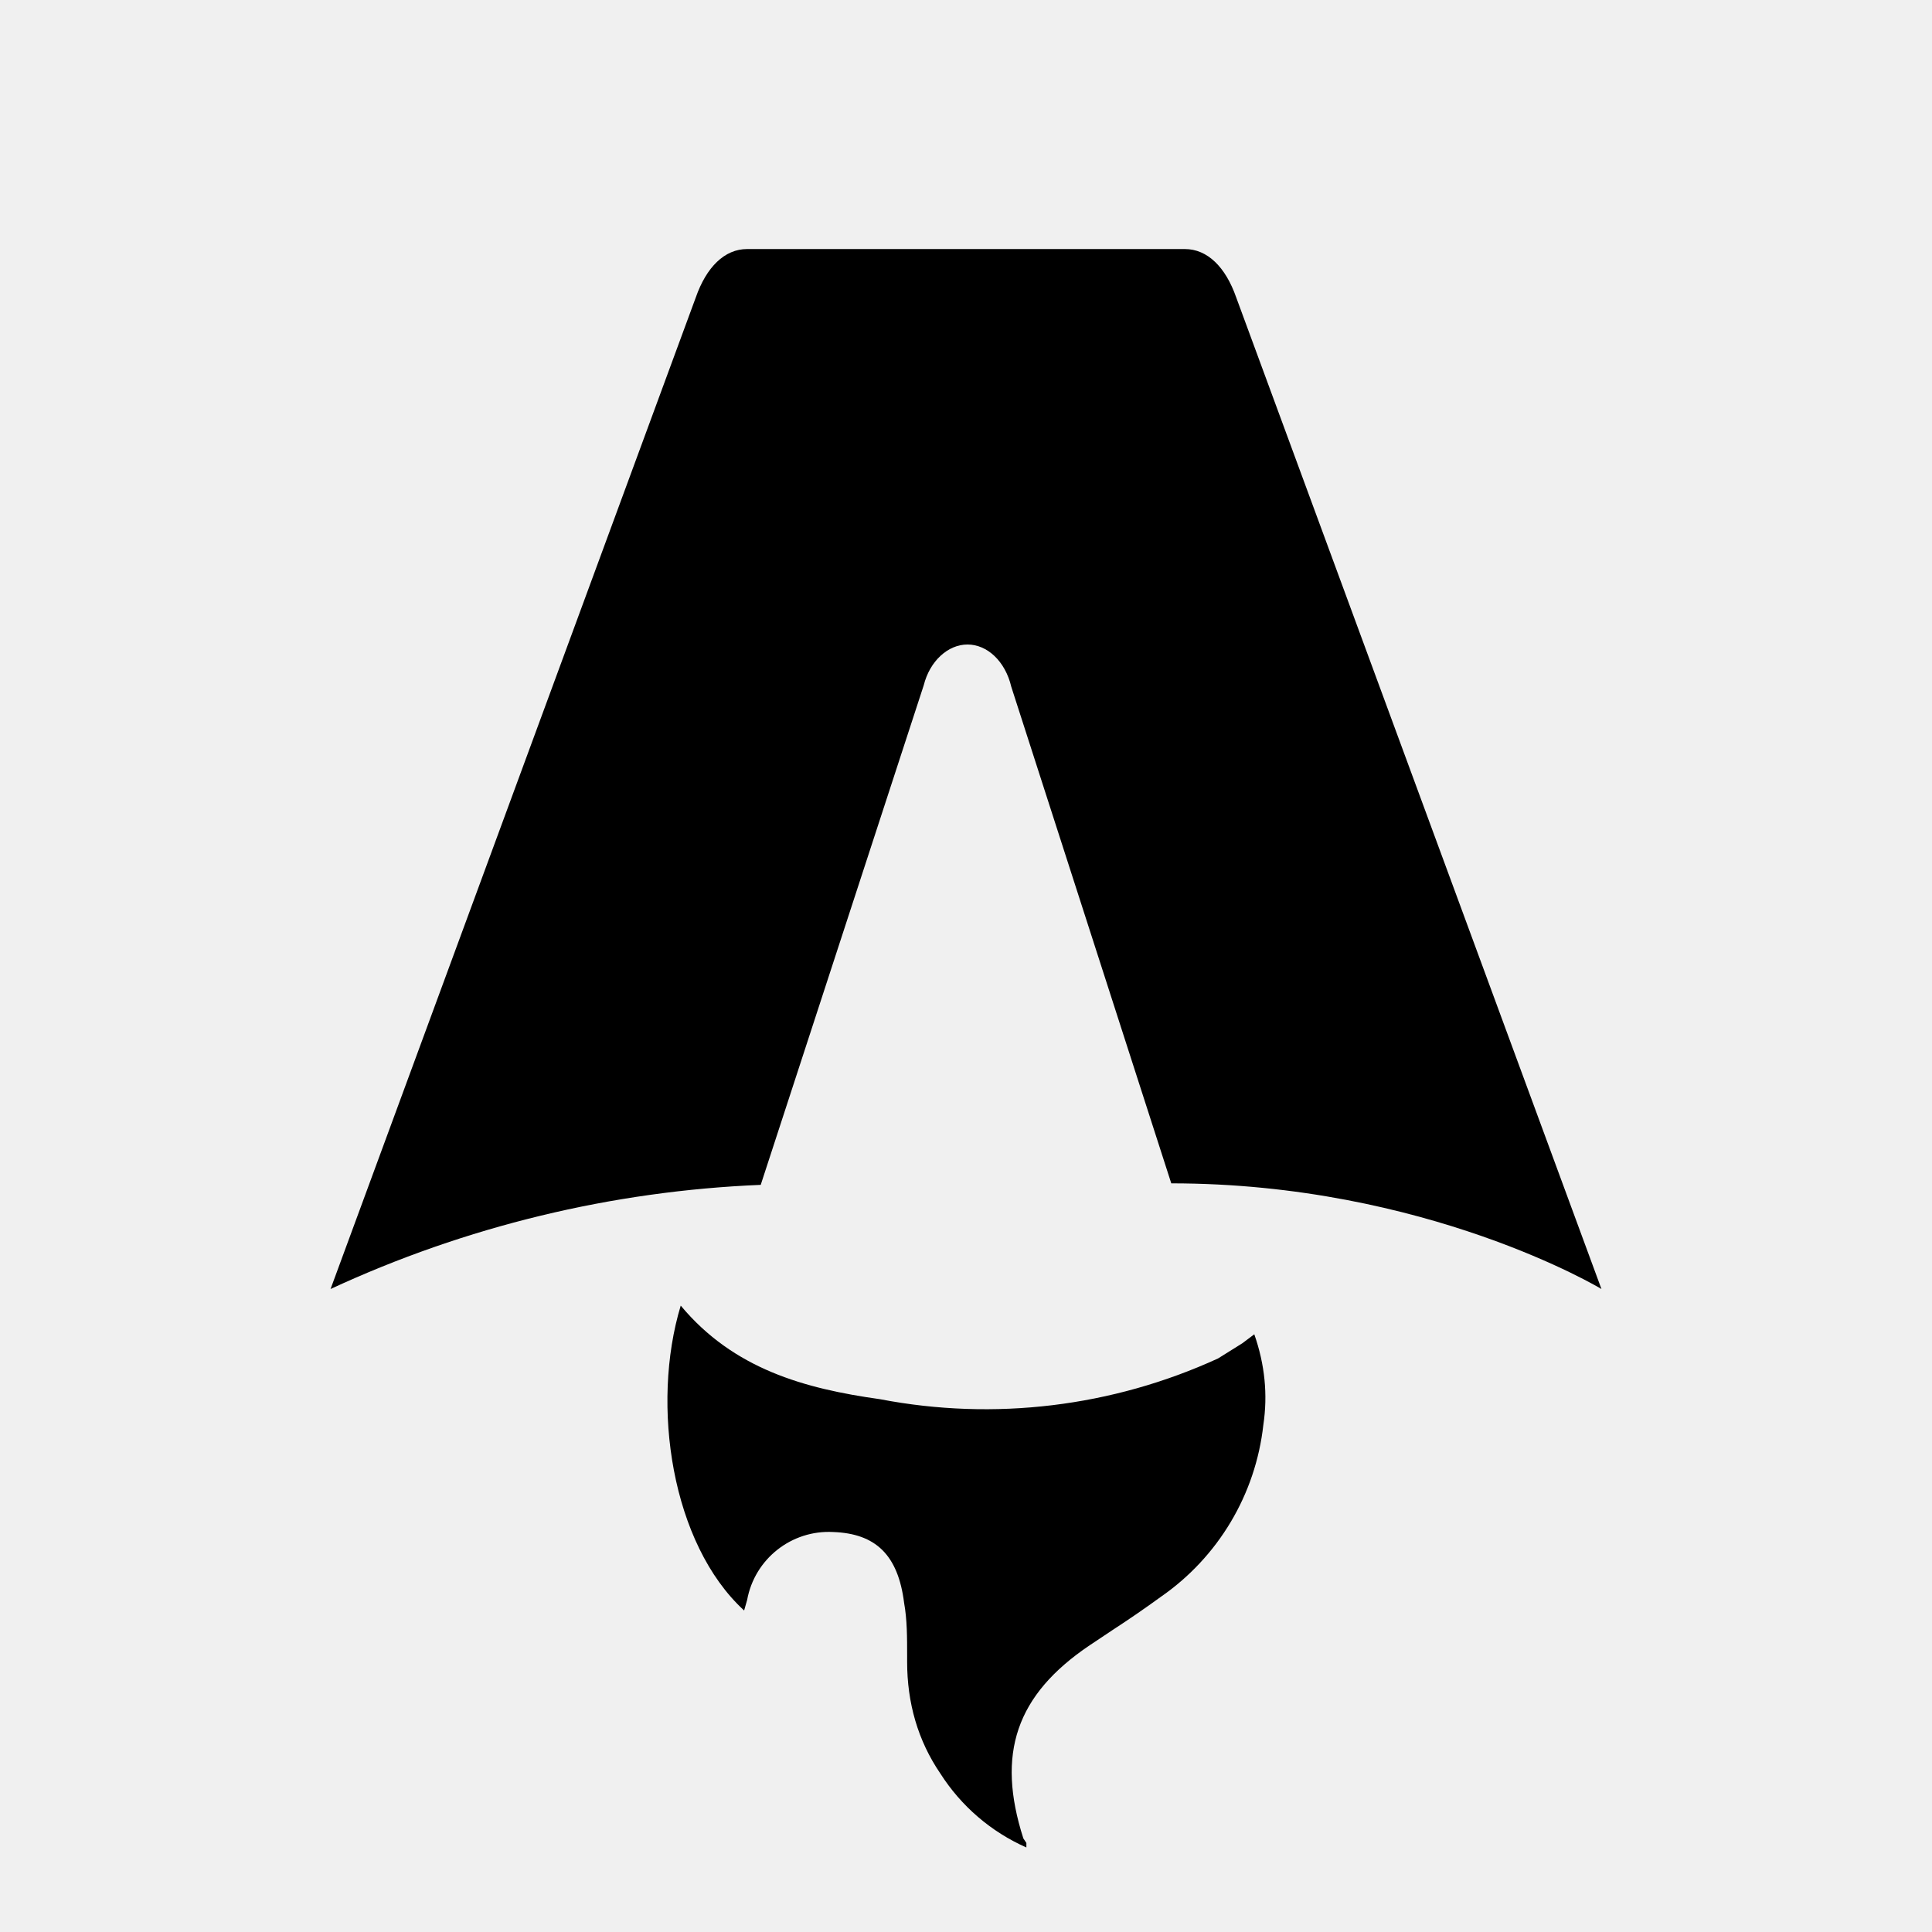
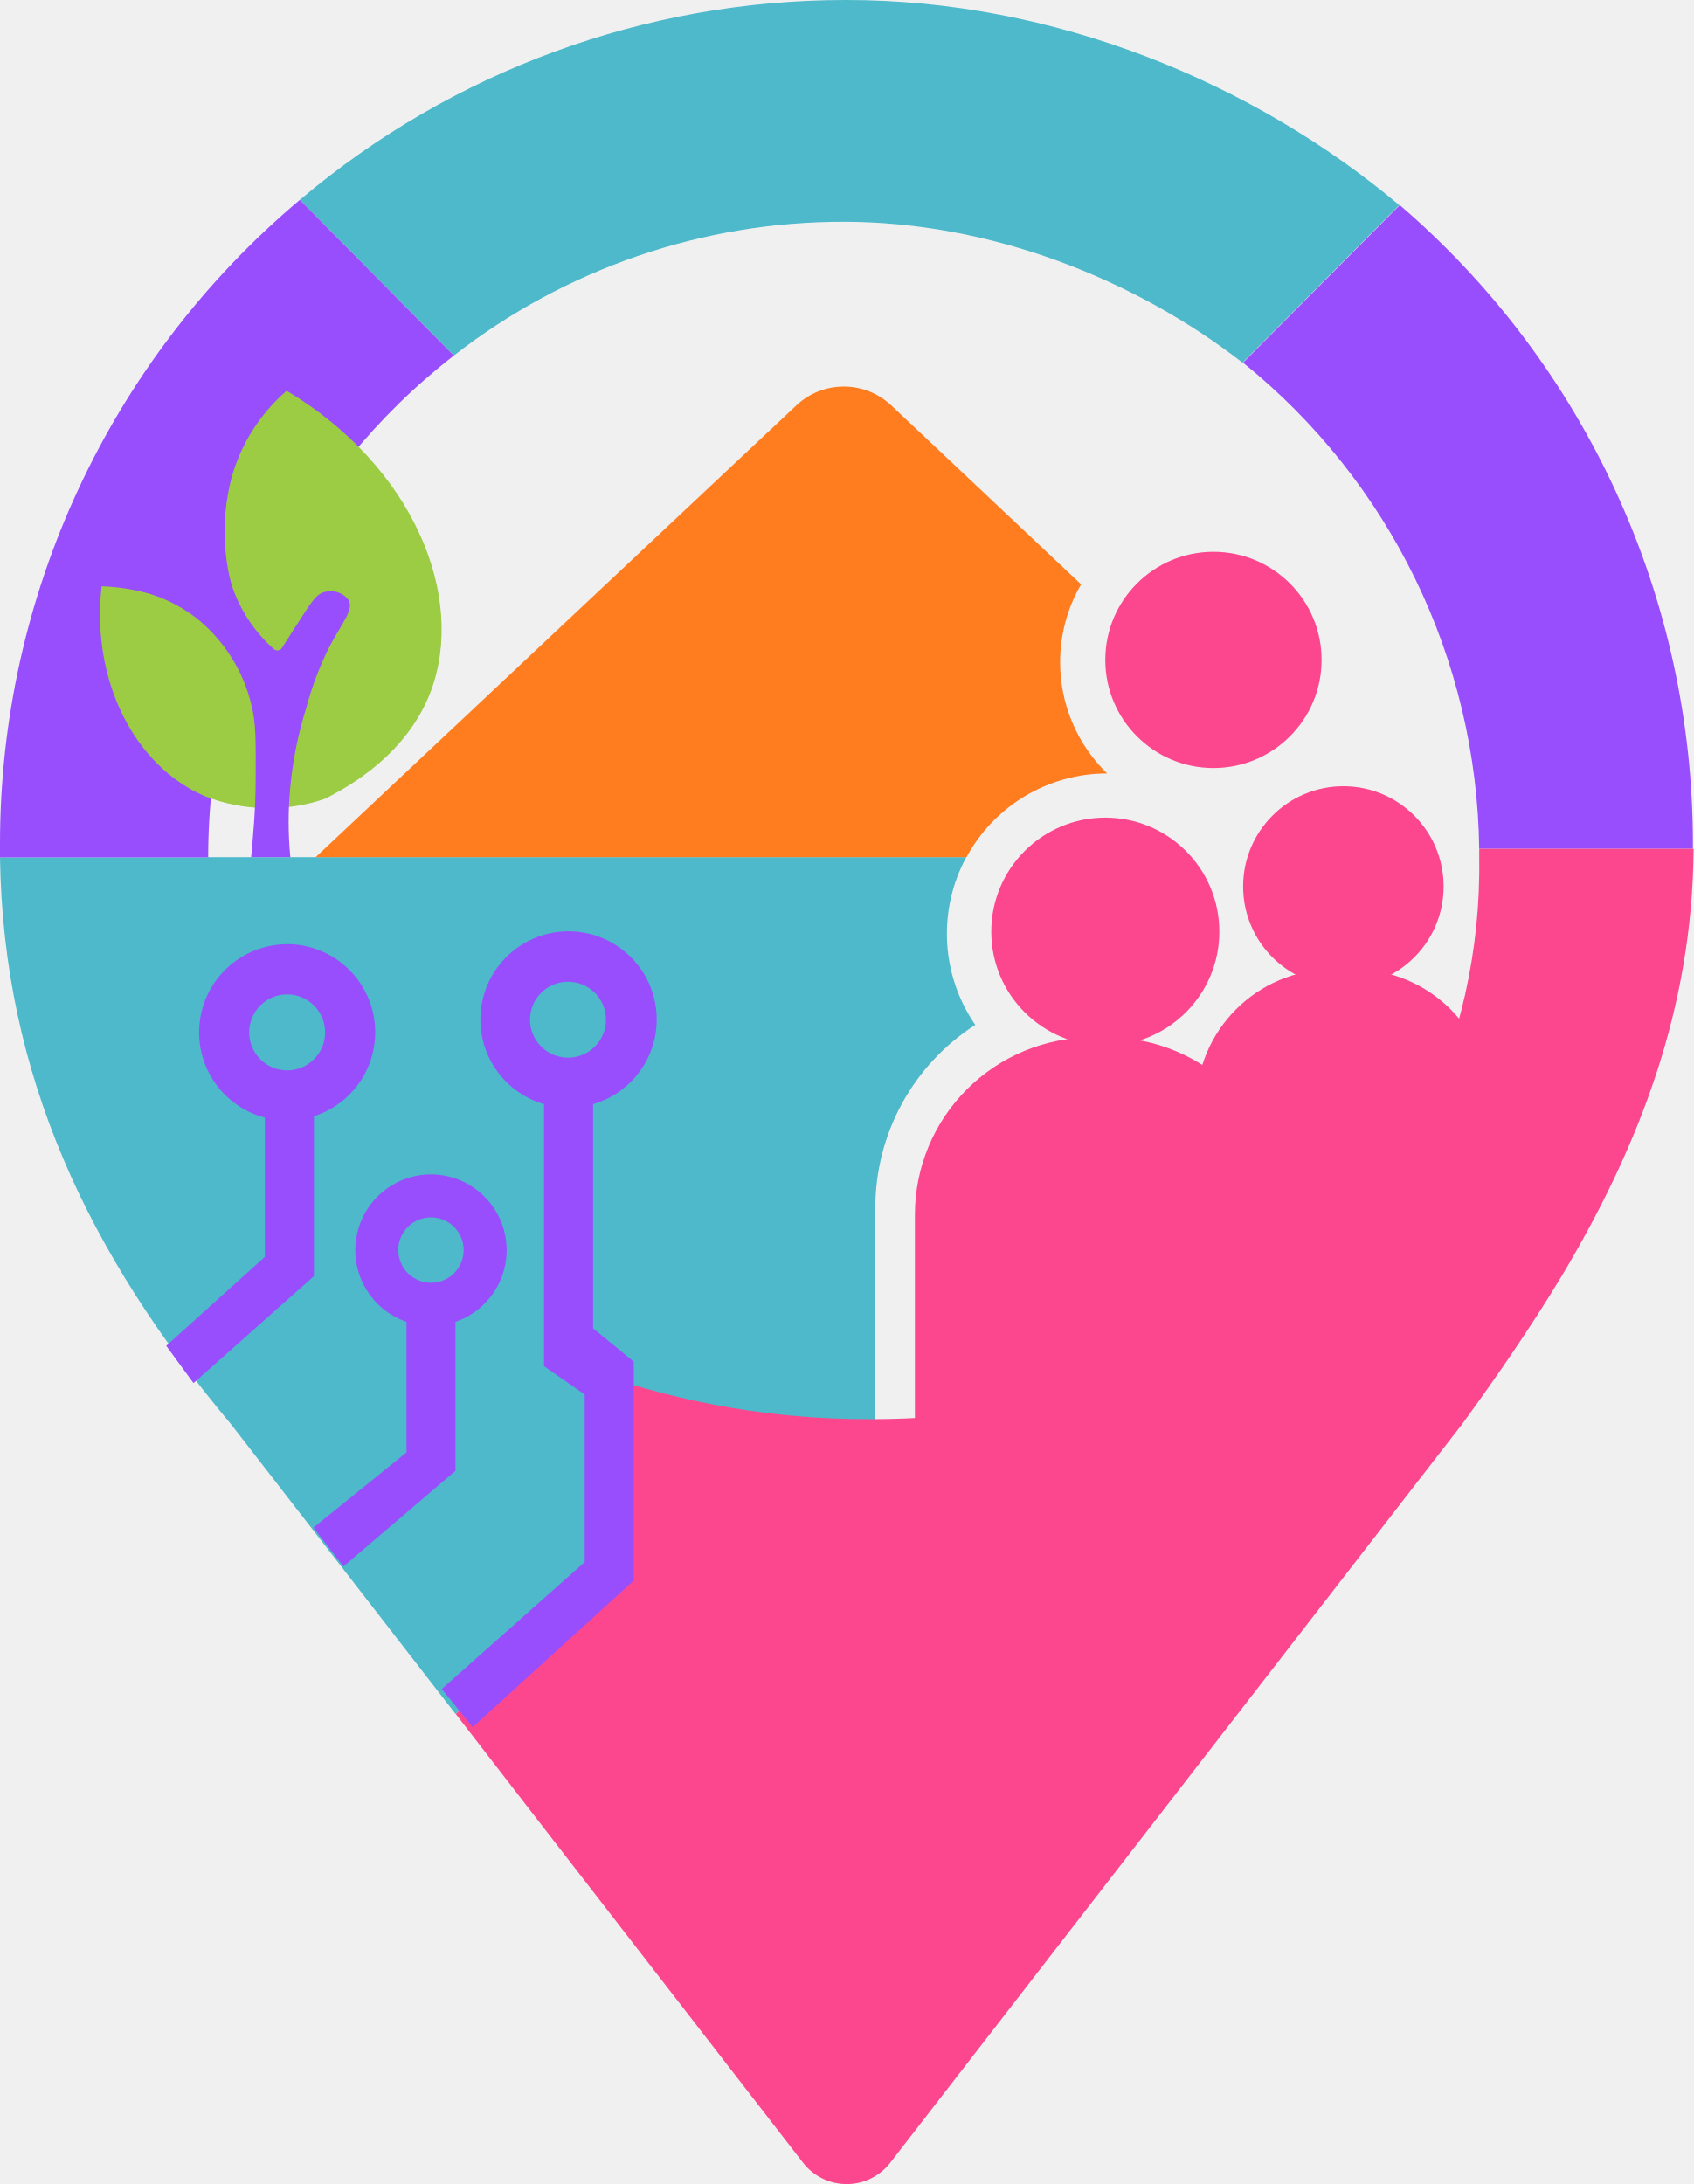
- <svg xmlns="http://www.w3.org/2000/svg" fill="none" viewBox="0 0 128 128">
-   <path d="M50.4 78.5a75.1 75.1 0 0 0-28.5 6.9l24.2-65.7c.7-2 1.9-3.2 3.4-3.2h29c1.5 0 2.7 1.2 3.4 3.2l24.2 65.7s-11.6-7-28.5-7L67 45.5c-.4-1.7-1.6-2.8-2.9-2.8-1.3 0-2.5 1.1-2.9 2.7L50.4 78.5Zm-1.1 28.2Zm-4.2-20.2c-2 6.6-.6 15.8 4.2 20.2a17.5 17.5 0 0 1 .2-.7 5.5 5.5 0 0 1 5.7-4.5c2.8.1 4.3 1.5 4.7 4.7.2 1.1.2 2.3.2 3.5v.4c0 2.7.7 5.2 2.2 7.4a13 13 0 0 0 5.7 4.9v-.3l-.2-.3c-1.8-5.6-.5-9.5 4.4-12.8l1.5-1a73 73 0 0 0 3.2-2.2 16 16 0 0 0 6.8-11.4c.3-2 .1-4-.6-6l-.8.6-1.6 1a37 37 0 0 1-22.4 2.7c-5-.7-9.7-2-13.2-6.2Z" />
-   <style>
-         path { fill: #000; }
-         @media (prefers-color-scheme: dark) {
-             path { fill: #FFF; }
-         }
-     </style>
+ <svg xmlns="http://www.w3.org/2000/svg" viewBox="0 0 169.42 218.53">
+   <defs>
+     <style>.cls-1{fill:#4db9ca;}.cls-2{fill:#ff7d1f;}.cls-3{fill:none;}.cls-4{fill:#fc478e;}.cls-5{fill:#984efd;}.cls-6{fill:#9ccc44;}</style>
+   </defs>
+   <g id="Capa_2" data-name="Capa 2">
+     <g id="Capa_1-2" data-name="Capa 1">
+       <path class="cls-1" d="M87.58,120.88a21.77,21.77,0,0,1,10-18.33,16.08,16.08,0,0,1-.9-16.78H20.78c0,.08,0,.17,0,.25a63.61,63.61,0,0,0,63.61,63.62c1.08,0,2.14,0,3.2-.09Z" />
+       <path class="cls-2" d="M106.07,66.25a15.43,15.43,0,0,1,2.1-7.78l-19-17.91a6.92,6.92,0,0,0-9.49,0L58,60.93,31.58,85.77H96.7a16,16,0,0,1,14.07-8.38A15.51,15.51,0,0,1,106.07,66.25Z" />
+       <path class="cls-3" d="M84.16,22.19a63.61,63.61,0,0,0-63.6,63.36H147.77A63.62,63.62,0,0,0,84.16,22.19Z" />
+       <path class="cls-4" d="M133.31,97h2.19a13.63,13.63,0,0,1,13.63,13.63V129a0,0,0,0,1,0,0H119.68a0,0,0,0,1,0,0V110.61A13.63,13.63,0,0,1,133.31,97Z" />
+       <path class="cls-4" d="M109.31,103.8h1.48a17.75,17.75,0,0,1,17.75,17.75v25.53a0,0,0,0,1,0,0h-37a0,0,0,0,1,0,0V121.55A17.75,17.75,0,0,1,109.31,103.8Z" />
+       <circle class="cls-4" cx="121.41" cy="66.03" r="10.82" />
+       <circle class="cls-4" cx="110.59" cy="93.22" r="11.41" />
+       <path class="cls-1" d="M84.71,0h-.18A84.48,84.48,0,0,0,30,20L45.41,35.58a63.3,63.3,0,0,1,39-13.39h0c14.69,0,29.14,5.73,39.91,14.1l15.68-15.77C125.33,8.19,105.44,0,84.71,0Z" />
+       <circle class="cls-4" cx="134.41" cy="88.7" r="10.03" />
+       <path class="cls-5" d="M45.41,35.58,30,20A84.17,84.17,0,0,0,0,84.48c0,.45,0,.89,0,1.33H20.83A63.49,63.49,0,0,1,45.41,35.58Z" />
+       <polygon class="cls-2" points="29.96 20.03 29.95 20.02 29.95 20.02 29.96 20.03 29.96 20.03" />
+       <path class="cls-5" d="M140.05,20.52,124.37,36.29A63.5,63.5,0,0,1,148,84.93h21.38v-.45A84.18,84.18,0,0,0,140.05,20.52Z" />
+       <path class="cls-1" d="M20.83,85.81H0c.33,21.86,8.91,39.75,23.11,56.69l22.47,29,13.89-14V137.36C37.15,129.31,20.83,111.23,20.83,85.81Z" />
+       <path class="cls-4" d="M148,84.93c0,.29,0,.58,0,.88a58.17,58.17,0,0,1-6,26.69C132.41,131.34,112.14,142,87.12,142a81.82,81.82,0,0,1-27.63-4.68V157.5l-13.89,14L52.94,181l27.4,35.39a5.52,5.52,0,0,0,8.74,0L116.48,181l29.81-38.5c3.56-4.88,6.94-9.81,10-14.88,7.7-12.91,13.06-26.7,13.16-42.69Z" />
+       <path class="cls-5" d="M59.34,110.48a8.82,8.82,0,1,0-4.91,0v26.22l4.07,2.83V156.3L44.2,169l3.09,3.82,16.12-14.67V136.25l-4.07-3.34Zm-2.51-4.65a3.8,3.8,0,1,1,3.8-3.8A3.8,3.8,0,0,1,56.83,105.83Z" />
+       <path class="cls-5" d="M28.73,94.48a8.82,8.82,0,0,0-2.23,17.35v13.93l-9.87,8.9,2.73,3.73,12.05-10.7v-16a8.82,8.82,0,0,0-2.68-17.22Zm0,12.62a3.8,3.8,0,1,1,3.8-3.8A3.8,3.8,0,0,1,28.73,107.1Z" />
+       <path class="cls-5" d="M43.13,117.51a7.58,7.58,0,0,0-2.46,14.75v13.07l-9.31,7.52,3,3.89,11.21-9.57V132.26a7.58,7.58,0,0,0-2.45-14.75Zm0,10.84a3.27,3.27,0,1,1,3.26-3.26A3.26,3.26,0,0,1,43.13,128.35Z" />
+       <path class="cls-6" d="M28.68,39.1c12.59,7.5,18,20.51,14.43,30.06-2.35,6.22-8,9.47-10.63,10.78a17.43,17.43,0,0,1-12-.28c-7-3-11.39-11.56-10.31-21a20.92,20.92,0,0,1,6.41,1.26,25.89,25.89,0,0,1,6,3.34,63.78,63.78,0,0,1,7,5.44c-1.4-1.53-4.1-3.91-5.61-7.69a21.24,21.24,0,0,1-.8-13.22A17.82,17.82,0,0,1,28.68,39.1Z" />
+       <path class="cls-5" d="M30.13,61.83c-.76,1.17-1.41,2.2-1.92,3a.54.54,0,0,1-.81.12,14.8,14.8,0,0,1-4.91-12.5L13.87,59.1a15.13,15.13,0,0,1,5.75,2.72,15.87,15.87,0,0,1,5.54,8.73c.45,1.78.44,3.62.42,7.32,0,3.22-.29,6.09-.45,7.9h3.92a36.37,36.37,0,0,1,0-7.07,38,38,0,0,1,1.58-7.82A31.52,31.52,0,0,1,33,64.64c1.23-2.33,2.41-3.6,1.88-4.6a2.21,2.21,0,0,0-2.3-.83C31.73,59.38,31.31,60,30.13,61.83Z" />
+     </g>
+   </g>
</svg>
